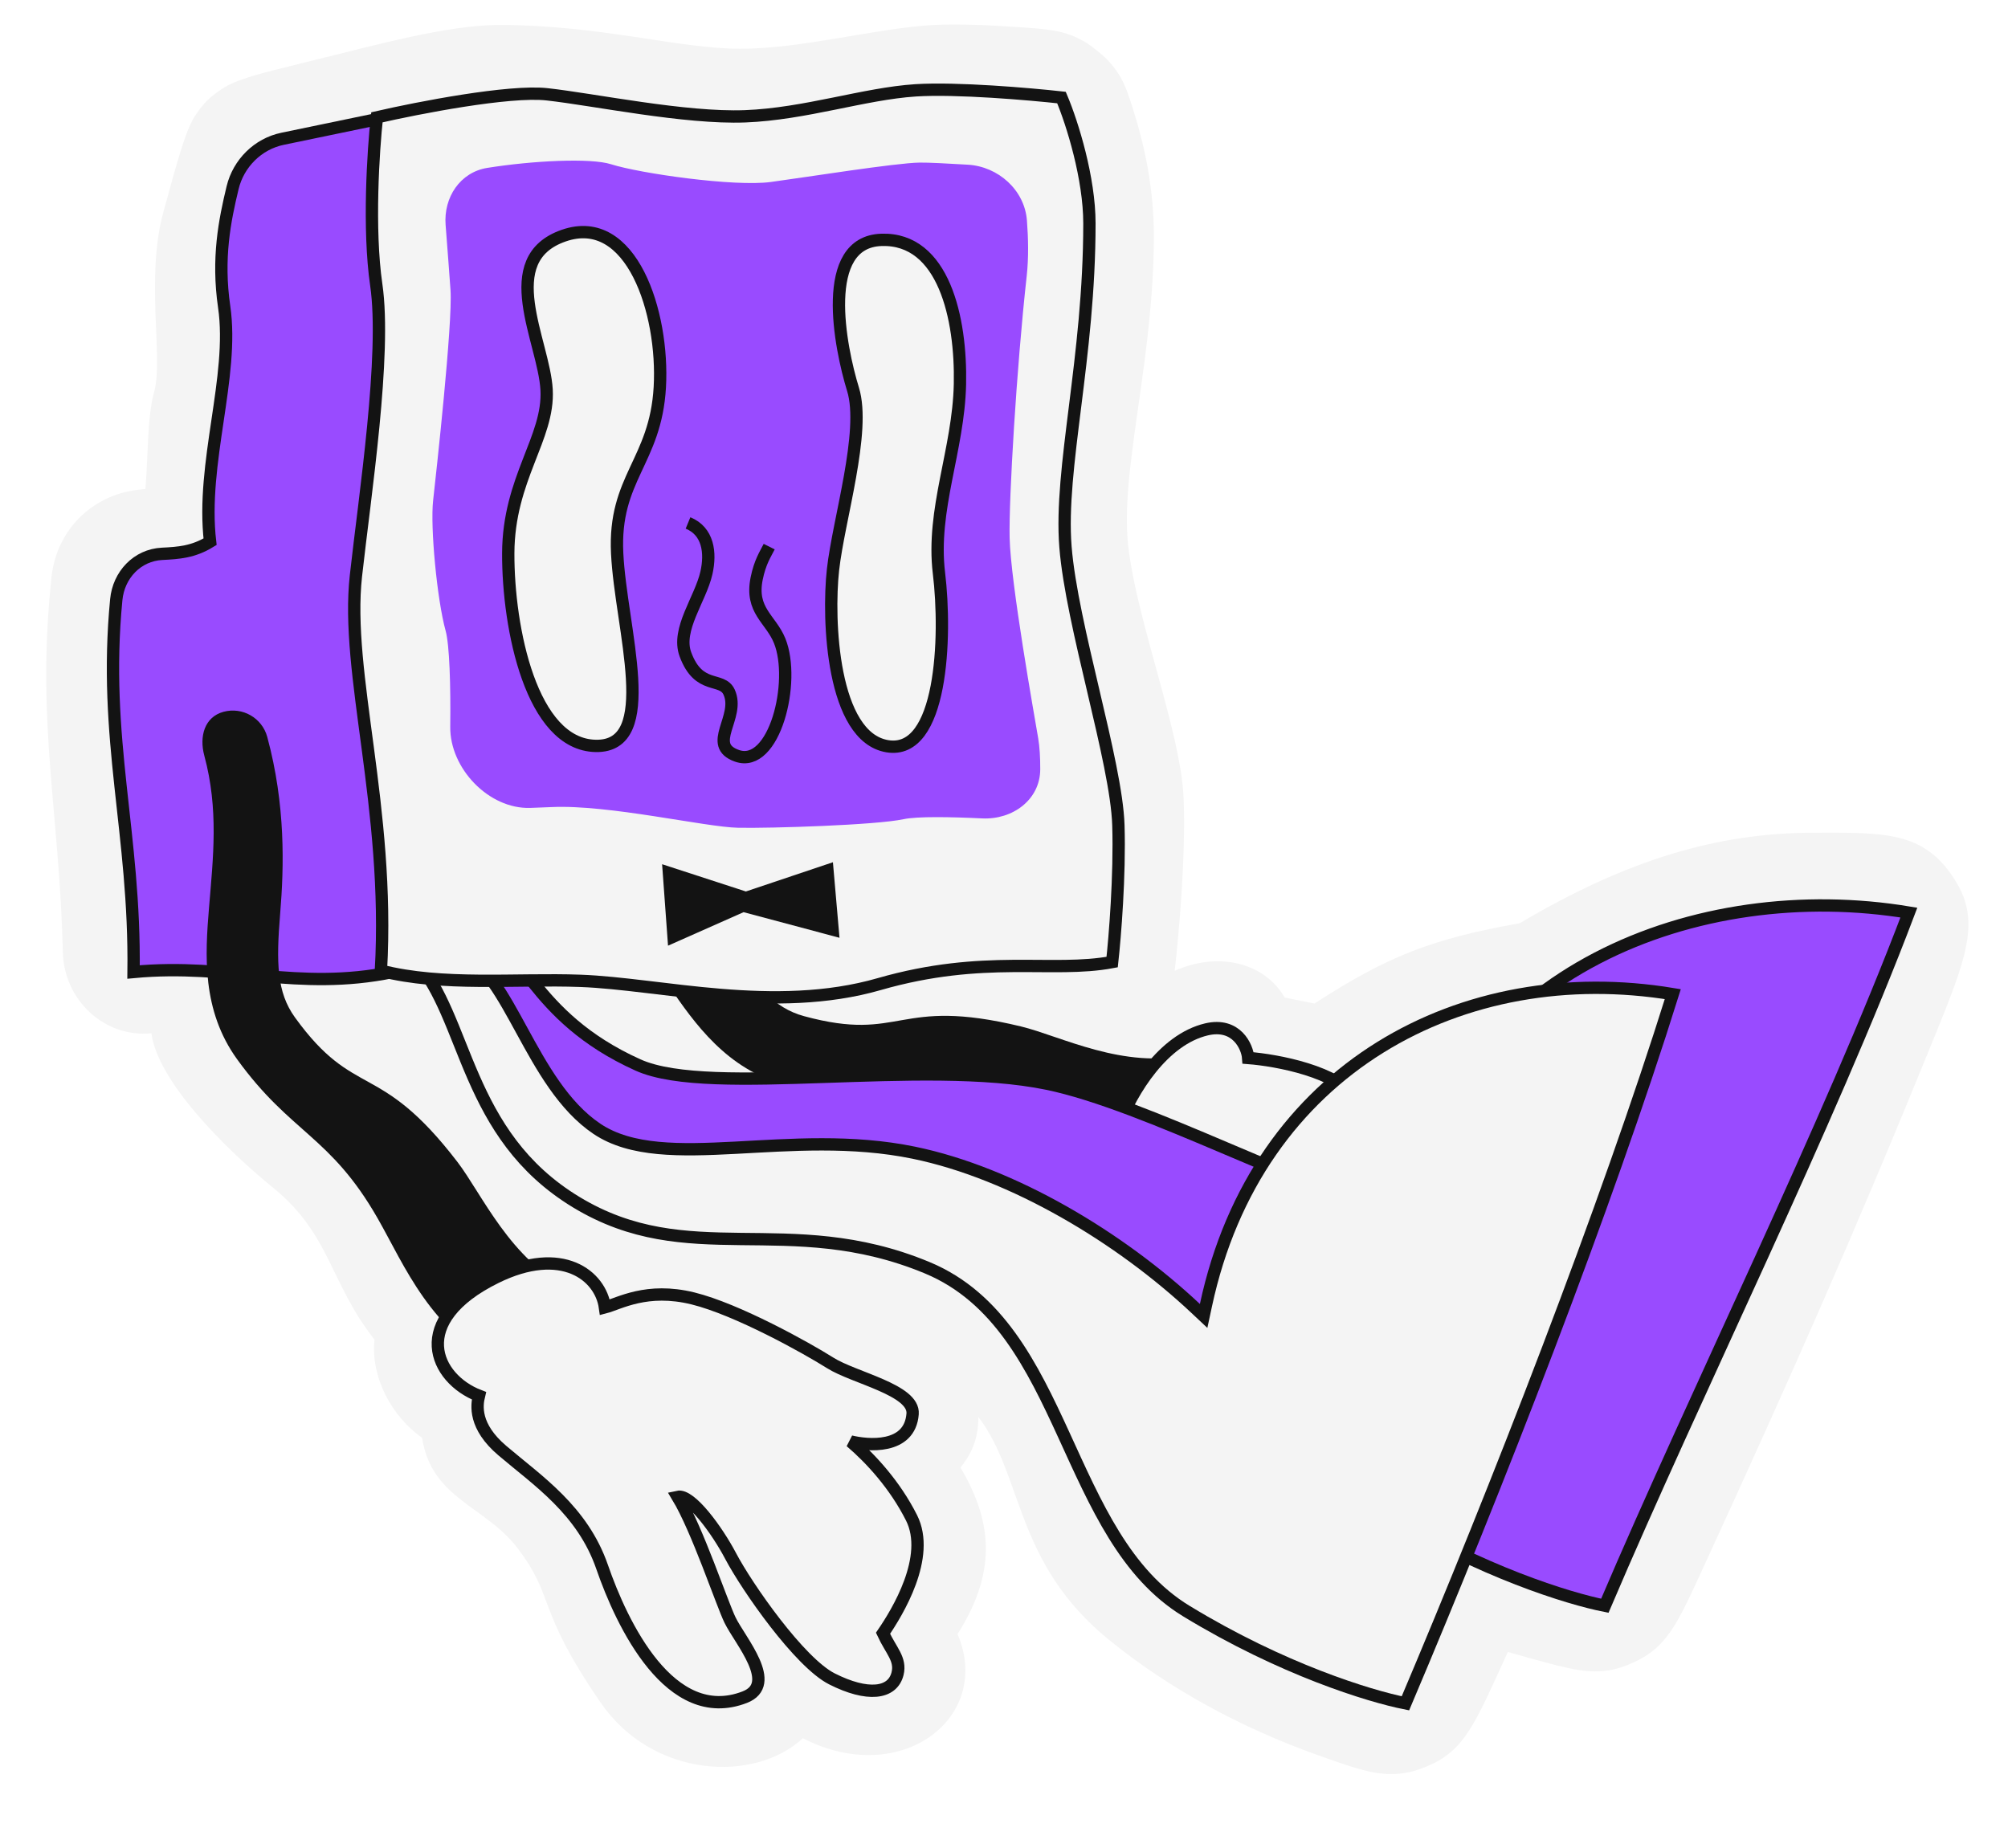
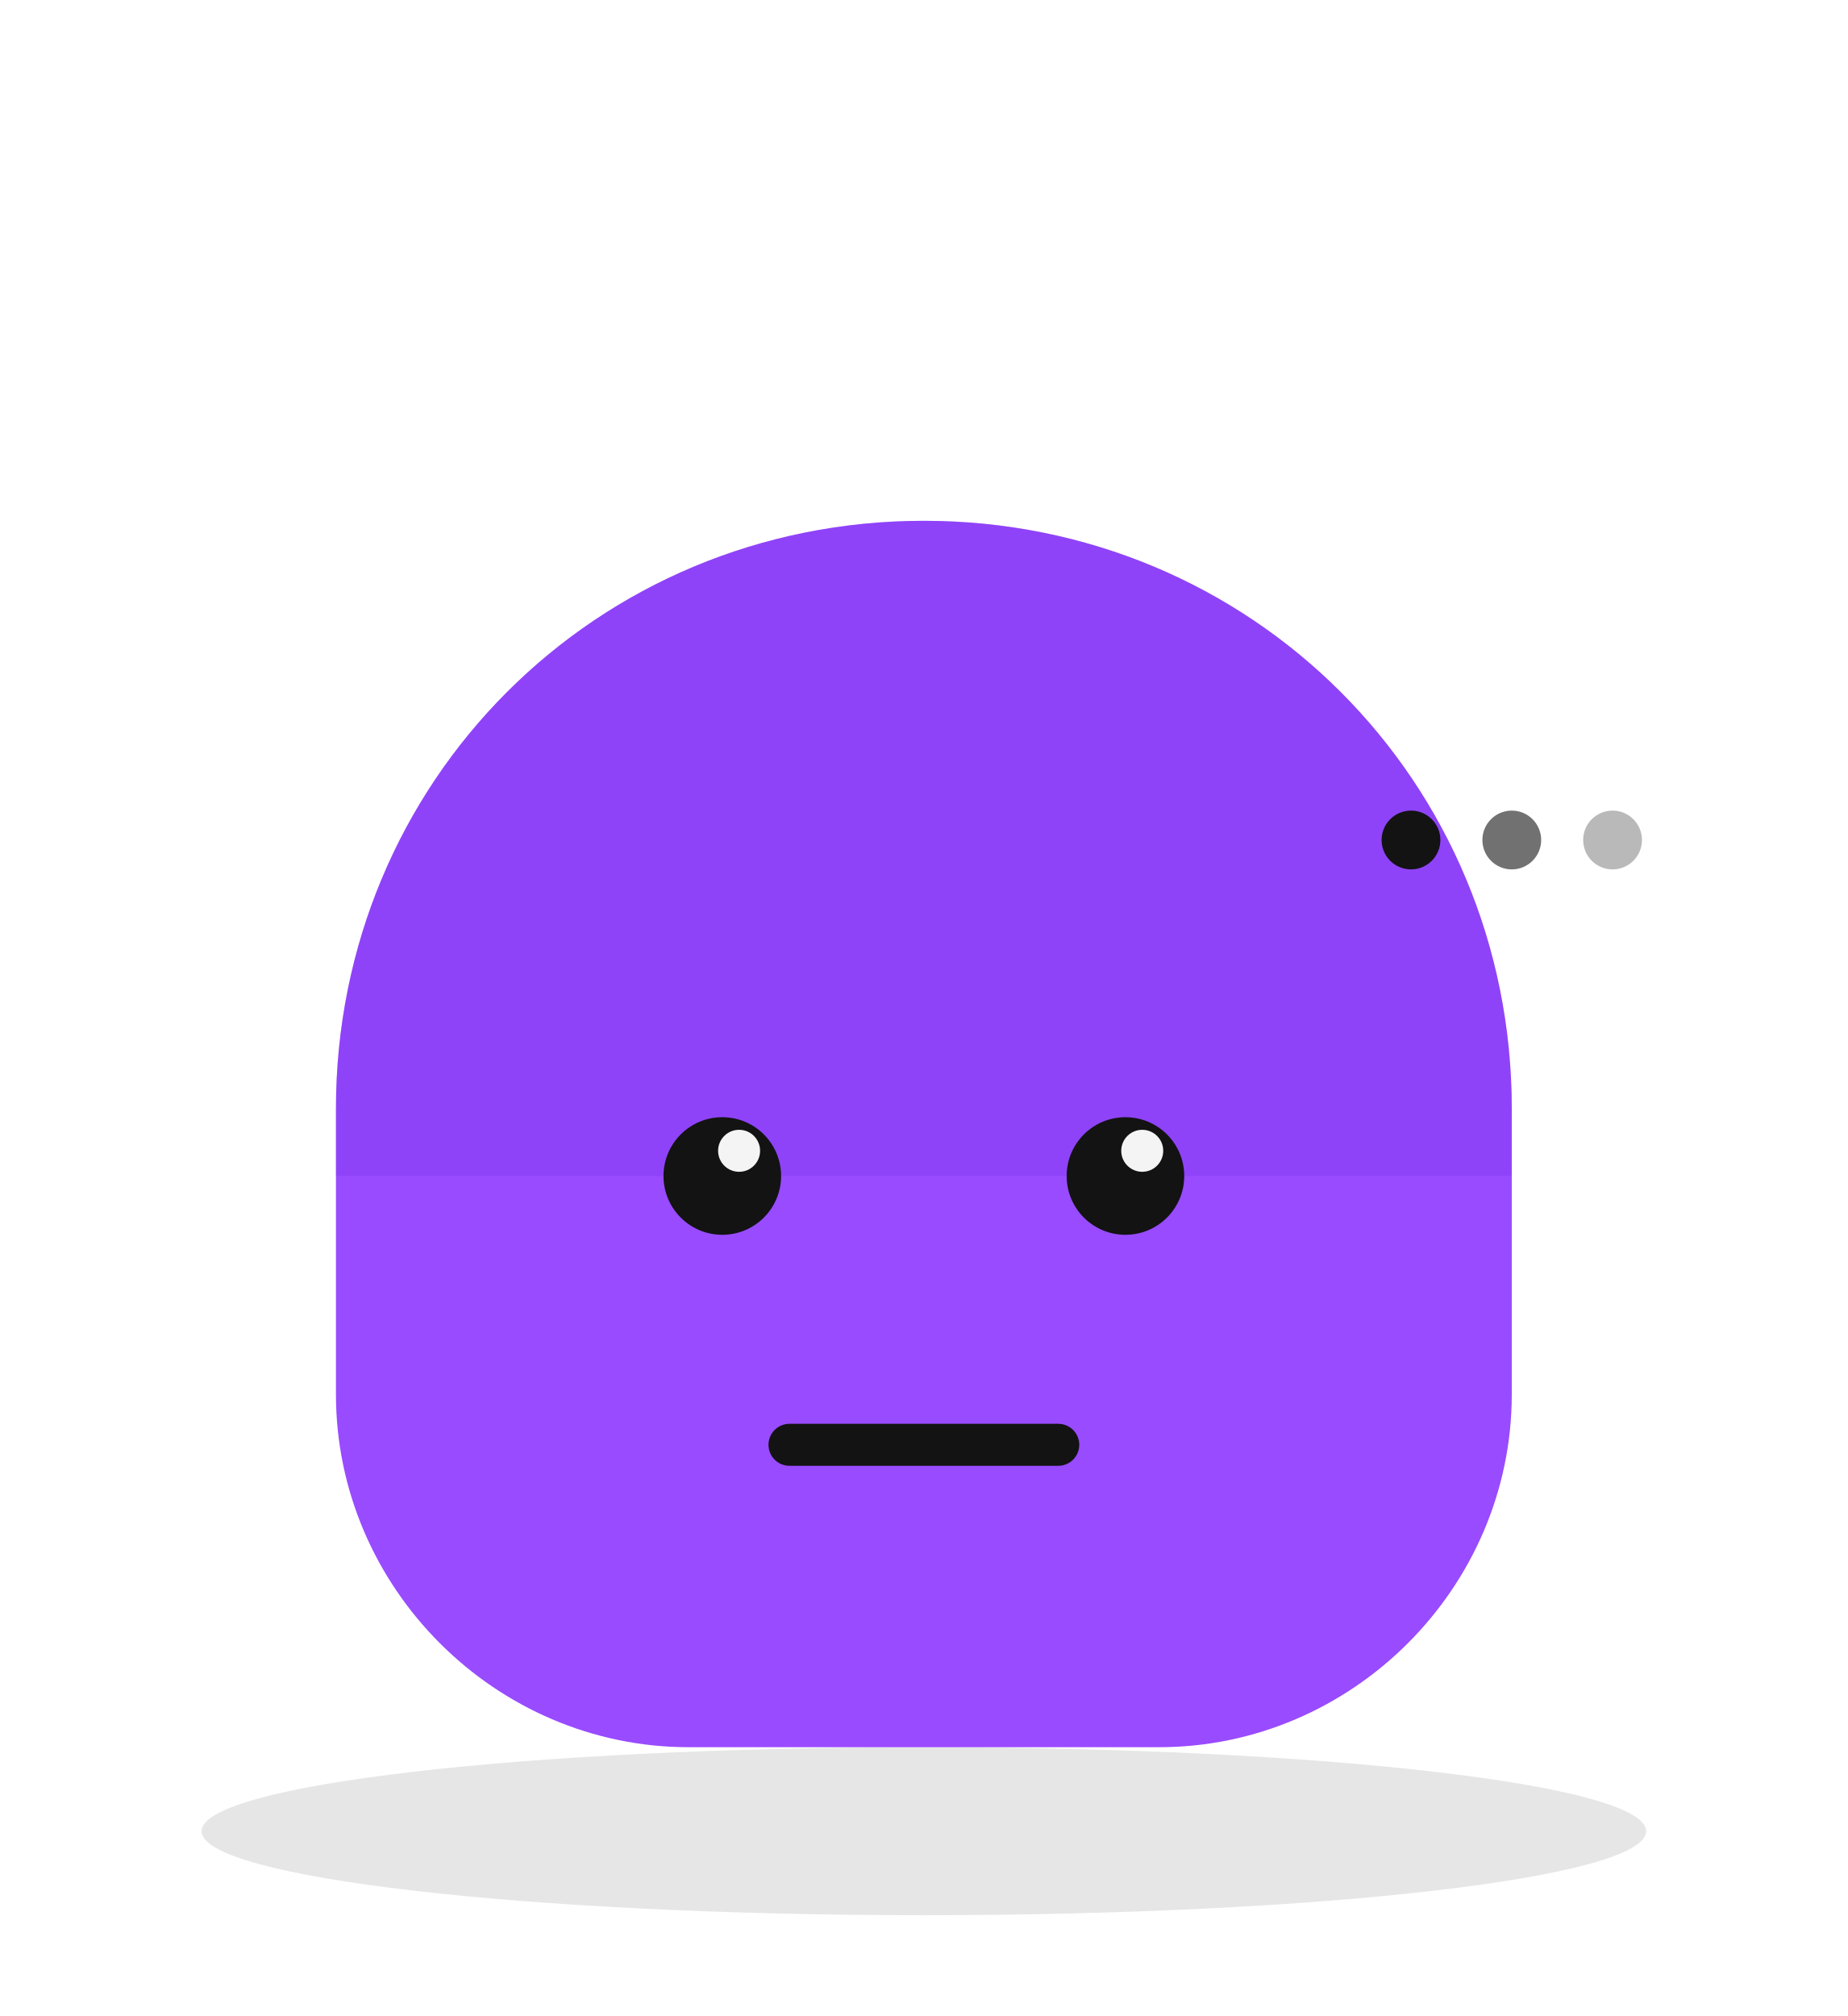
- <svg xmlns="http://www.w3.org/2000/svg" width="326" height="300" viewBox="0 0 326 300" fill="none">
-   <path d="M187.33 38.342C187.33 30.954 185.949 24.194 184.21 18.574C182.941 14.469 182.306 12.416 179.812 9.737C178.99 8.854 177.117 7.366 176.07 6.765C172.897 4.943 170.472 4.769 165.622 4.42C160.476 4.051 155.162 3.866 151.593 4.054C142.417 4.536 130.344 7.917 120.202 7.917C110.06 7.917 97.504 4.054 81.084 4.054C72.672 4.054 61.368 7.222 49.507 10.136C42.081 11.96 38.367 12.872 36.014 14.452C34.022 15.791 33.274 16.519 31.886 18.477C30.246 20.789 29.001 25.352 26.512 34.478C23.615 45.103 26.512 58.142 25.064 63.455C23.905 67.704 24.098 72.952 23.615 79.391C22.82 79.476 22.423 79.518 22.266 79.538C14.819 80.477 9.246 86.102 8.376 93.557C8.358 93.715 8.302 94.295 8.189 95.457C6.021 117.88 9.663 132.139 10.207 154.649C10.393 162.339 16.927 168.534 24.581 167.769C25.596 175.603 36.654 186.603 44.381 192.881C53.661 200.421 53.557 208.335 60.801 217.511C60.145 223.698 63.699 230.067 68.528 233.448C70.053 243.362 78.764 244.493 83.982 251.317C90.26 259.526 86.879 260.975 97.504 276.429C106.004 288.792 122.617 289.468 130.344 282.224C146.281 290.434 161.252 278.844 155.456 265.322C162.218 254.697 160.769 246.487 155.939 238.277C157.871 235.863 158.837 233.448 158.837 230.067C166.172 239.608 164.632 253.731 180.086 266.287C189.959 274.309 201.605 280.557 213.767 284.905C220.834 287.431 224.368 288.695 228.84 287.723C230.559 287.35 232.819 286.396 234.284 285.424C238.099 282.896 239.947 278.848 243.643 270.752L244.799 268.219C246.034 268.571 247.195 268.899 248.303 269.206C255.041 271.071 258.41 272.003 262.597 270.894C264.204 270.469 266.325 269.483 267.686 268.529C271.234 266.043 272.953 262.301 276.391 254.816C290.719 223.627 301.242 199.867 313.694 169.241C318.507 157.402 320.914 151.482 318.804 145.691C318.028 143.558 316.144 140.772 314.455 139.256C309.866 135.14 304.622 135.163 294.134 135.207C279.022 135.271 264.372 139.438 246.731 149.9C232.682 152.396 225.353 155.174 213.408 162.939L208.579 161.973C205.199 156.178 197.69 154.505 190.711 157.627C191.354 152.154 192.546 138.889 192.159 129.617C191.676 118.026 183.466 98.226 182.984 86.153C182.501 74.079 187.33 57.176 187.33 38.342Z" fill="#F4F4F4" />
-   <path fill-rule="evenodd" clip-rule="evenodd" d="M93.51 135.071C95.389 132.48 99.013 131.903 101.604 133.782C110.881 140.51 113.773 147.061 118.052 153.357C122.563 159.997 125.654 163.66 130.53 164.986C146.568 169.348 145.437 161.752 165.754 166.659C172.134 168.2 182.517 173.699 192.991 171.222L192.694 187.827C179.774 190.928 169.654 185.117 161.428 181.914C147.003 176.297 141.845 180.075 127.488 176.171C118.008 173.593 112.806 166.261 108.465 159.872C103.891 153.14 102.869 147.864 95.55 142.557C92.959 140.678 91.631 137.662 93.51 135.071Z" fill="#131313" />
-   <path d="M195.866 167.137C188.88 168.791 183.761 176.969 181.468 183.031L188.242 192.043L215.442 200.894C218.321 195.383 223.333 183.209 220.347 178.601C217.36 173.994 207.298 172.131 202.64 171.776C202.515 169.981 200.754 165.98 195.866 167.137Z" fill="#F4F4F4" stroke="#131313" stroke-width="2" />
-   <path d="M228.151 196.089C236.385 157.607 275.706 142.491 309.907 148.173C296.841 182.723 275.373 225.909 260.546 260.717C254.704 259.559 240.522 255.215 224.978 245.744C214.885 239.595 207.79 231.27 200.325 223.176C192.889 215.113 185.11 207.316 173.747 202.587C162.391 197.861 148.944 197.784 136.233 197.446C123.4 197.104 111.357 196.496 102.289 191.005C93.144 185.466 87.068 177.758 82.175 170.218C79.716 166.428 77.596 162.749 75.492 159.35C73.543 156.203 71.624 153.322 69.545 151.012C69.877 150.254 70.347 149.492 71.142 149.044C72.081 148.516 73.792 148.263 76.976 149.732C78.882 150.612 80.406 151.947 81.901 153.639C83.427 155.367 84.819 157.336 86.603 159.574C90.129 163.998 94.813 168.958 103.564 172.91C106.611 174.286 111.074 174.854 116.233 175.046C121.424 175.24 127.468 175.055 133.75 174.842C146.378 174.415 159.942 173.883 170.011 175.959C178.063 177.619 188.642 182.037 199.09 186.474C209.459 190.878 219.726 195.314 226.964 196.858L227.942 197.066L228.151 196.089Z" fill="#994BFF" stroke="#131313" stroke-width="2" />
-   <path d="M195.782 211.931C204.048 173.3 237.636 155.782 271.579 161.414C260.808 195.87 242.906 241.816 228.173 276.559C222.33 275.4 208.151 271.056 192.608 261.586C182.685 255.54 177.893 244.283 172.715 232.987C167.606 221.843 162.108 210.654 150.548 205.843C139.197 201.119 129.392 201.275 120.257 201.17C111.114 201.064 102.648 200.698 93.564 195.196C84.481 189.696 80.095 182.243 76.887 174.926C76.083 173.092 75.355 171.272 74.642 169.487C73.932 167.707 73.234 165.958 72.501 164.294C71.132 161.187 69.606 158.304 67.538 155.954C67.87 155.195 68.34 154.43 69.137 153.982C70.076 153.454 71.787 153.201 74.971 154.67C76.815 155.521 78.461 157.19 80.071 159.46C81.678 161.726 83.174 164.48 84.773 167.406C87.924 173.173 91.473 179.628 96.913 183.282C99.707 185.158 103.109 186.029 106.875 186.385C110.638 186.741 114.853 186.589 119.31 186.355C128.274 185.886 138.302 185.086 148.361 187.16C164.475 190.482 181.893 200.969 194.118 212.451L195.41 213.664L195.782 211.931Z" fill="#F4F4F4" stroke="#131313" stroke-width="2" />
-   <path d="M45.87 22.534L62.151 19.155L80.556 85.337L63.763 157.816C48.244 161.008 37.278 156.347 21.683 157.816C21.973 135.201 16.686 120.042 18.876 97.356C19.265 93.334 22.284 90.123 26.319 89.922C29.013 89.788 31.382 89.626 34.105 87.955C32.611 75.155 38.049 61.182 36.395 49.822C35.244 41.922 36.484 35.776 37.765 30.469C38.72 26.509 41.882 23.361 45.87 22.534Z" fill="#994BFF" stroke="#131313" stroke-width="2" />
-   <path d="M88.817 15.312C82.673 14.63 67.84 17.519 61.191 19.048C60.605 24.328 59.764 37.16 61.087 46.247C62.741 57.606 59.227 80.504 57.785 93.499C56.026 109.338 63.334 131.044 61.843 157.603C71.763 160.162 83.763 158.87 94.216 159.253C107.282 159.732 125.682 164.69 142.747 159.782C159.813 154.874 170.799 158.038 180.559 156.206C181.003 152.206 181.827 142.158 181.57 133.966C181.249 123.727 173.994 101.542 172.98 88.796C171.965 76.049 176.87 58.13 176.868 36.264C176.868 28.975 174.129 20.087 172.333 15.838C167.214 15.27 155.31 14.24 148.654 14.667C140.335 15.201 130.735 18.509 120.976 18.883C111.216 19.257 96.496 16.165 88.817 15.312Z" fill="#F4F4F4" stroke="#131313" stroke-width="2" />
-   <path d="M99.217 26.671C95.878 25.609 86.466 26.086 79.123 27.257C74.697 27.962 71.998 32.054 72.345 36.523C72.65 40.45 72.969 44.635 73.14 47.099C73.514 52.486 70.796 76.965 70.316 81.285C69.837 85.605 70.958 97.391 72.345 102.404C72.979 104.697 73.18 111.286 73.098 118.006C73.017 124.747 79.347 131.393 86.085 131.176C87.255 131.138 88.429 131.094 89.573 131.041C98.853 130.614 114.479 134.292 119.813 134.398C125.146 134.505 142.212 133.97 146.691 133.009C148.891 132.538 154.309 132.631 159.466 132.88C164.395 133.119 168.863 129.851 168.884 124.917C168.892 123.022 168.785 121.24 168.556 119.888C167.911 116.079 164.074 94.609 163.913 87.303C163.775 81.026 165.031 59.731 166.683 44.851C167.018 41.832 166.944 38.669 166.722 35.788C166.343 30.859 162.074 27.036 157.14 26.741C153.925 26.549 150.732 26.38 149.295 26.4C145.402 26.454 131.056 28.748 125.136 29.549C119.217 30.349 103.91 28.164 99.217 26.671Z" fill="#994BFF" />
-   <path d="M107.121 62.871C107.809 50.776 102.533 34.429 91.516 38.258C80.499 42.086 88.3 55.426 88.74 63.264C89.18 71.102 82.556 77.669 82.515 89.835C82.474 102.001 86.268 120.921 96.726 121.109C107.184 121.296 100.803 102.089 100.197 89.851C99.59 77.613 106.434 74.965 107.121 62.871Z" fill="#F4F4F4" stroke="#131313" stroke-width="2" />
-   <path d="M155.848 62.369C156.074 51.698 153.211 38.611 143.103 38.946C132.996 39.282 136.375 56.359 138.491 63.215C140.607 70.071 136.142 84.374 135.24 92.494C134.334 100.654 135.102 119.656 144.046 121.159C152.99 122.661 153.692 103.385 152.441 93.059C151.189 82.734 155.622 73.04 155.848 62.369Z" fill="#F4F4F4" stroke="#131313" stroke-width="2" />
-   <path d="M111.701 84.908C114.954 86.241 115.435 89.695 114.688 93.014C113.729 97.28 109.783 102.187 111.276 106.24C113.454 112.149 117.196 109.813 118.37 112.373C120.225 116.42 114.617 120.953 119.651 122.719C125.731 124.852 129.249 110.665 126.582 104.052C125.146 100.492 121.782 99.146 122.848 93.92C123.396 91.233 124.258 89.992 124.88 88.752" stroke="#131313" stroke-width="2" />
-   <path d="M108.454 153.545L107.493 140.319L121.093 144.745L135.225 139.997L136.293 152.263L120.72 148.105L108.454 153.545Z" fill="#131313" />
-   <path fill-rule="evenodd" clip-rule="evenodd" d="M36.283 115.573C39.373 114.738 42.555 116.565 43.39 119.655C46.381 130.717 46.115 140.724 45.487 148.311C44.826 156.311 44.929 161.103 47.889 165.198C57.626 178.668 61.518 172.048 74.242 188.63C78.237 193.837 82.859 204.639 92.565 209.292L81.901 222.025C69.901 216.32 65.679 205.441 61.292 197.781C53.598 184.347 47.212 184.045 38.496 171.988C32.74 164.026 33.3 155.054 33.936 147.356C34.607 139.245 35.526 131.405 33.167 122.678C32.332 119.588 33.194 116.408 36.283 115.573Z" fill="#131313" />
-   <path d="M80.51 207.405C91.269 202.1 97.493 207.116 98.212 212.268C100.514 211.675 104.995 208.967 112.497 210.817C119.67 212.586 130.912 218.841 134.785 221.288C138.658 223.736 148.464 225.657 148.164 229.562C147.714 235.42 140.762 234.7 138.105 234.045C141.393 236.846 145.311 241.128 147.983 246.429C151.189 252.791 145.689 261.781 143.357 265.185C144.654 267.992 146.298 269.392 145.72 271.737C144.902 275.052 140.813 275.5 135.064 272.59C129.822 269.937 121.313 257.758 118.603 252.613C116.435 248.497 112.129 242.561 110.022 243.035C113.201 248.297 117.198 260.324 118.519 263.038C120.169 266.429 126.399 273.437 120.901 275.563C108.804 280.24 100.951 263.679 97.759 254.436C94.568 245.193 87.291 240.413 81.536 235.512C76.932 231.591 77.374 228.185 77.759 226.622C70.596 223.852 66.22 214.45 80.51 207.405Z" fill="#F4F4F4" stroke="#131313" stroke-width="2" />
+ <svg xmlns="http://www.w3.org/2000/svg" viewBox="0 0 220 240" fill="none">
+   <ellipse cx="110" cy="218" rx="86" ry="10" fill="#000" opacity="0.10" />
+   <path d="M40 132c0-39 31-70 70-70s70 31 70 70v34c0 23-19 42-42 42H82c-23 0-42-19-42-42v-34Z" fill="#994BFF" />
+   <path d="M40 132c0-39 31-70 70-70s70 31 70 70v8H40v-8Z" fill="#7A30E6" opacity="0.30" />
+   <circle cx="86" cy="140" r="7" fill="#131313" />
+   <circle cx="134" cy="140" r="7" fill="#131313" />
+   <circle cx="88" cy="137" r="2.5" fill="#F4F4F4" />
+   <circle cx="136" cy="137" r="2.5" fill="#F4F4F4" />
+   <path d="M94 172h32" stroke="#131313" stroke-width="5" stroke-linecap="round" />
+   <circle cx="168" cy="100" r="3.5" fill="#131313" />
+   <circle cx="180" cy="100" r="3.5" fill="#131313" opacity="0.6" />
+   <circle cx="192" cy="100" r="3.5" fill="#131313" opacity="0.3" />
</svg>
